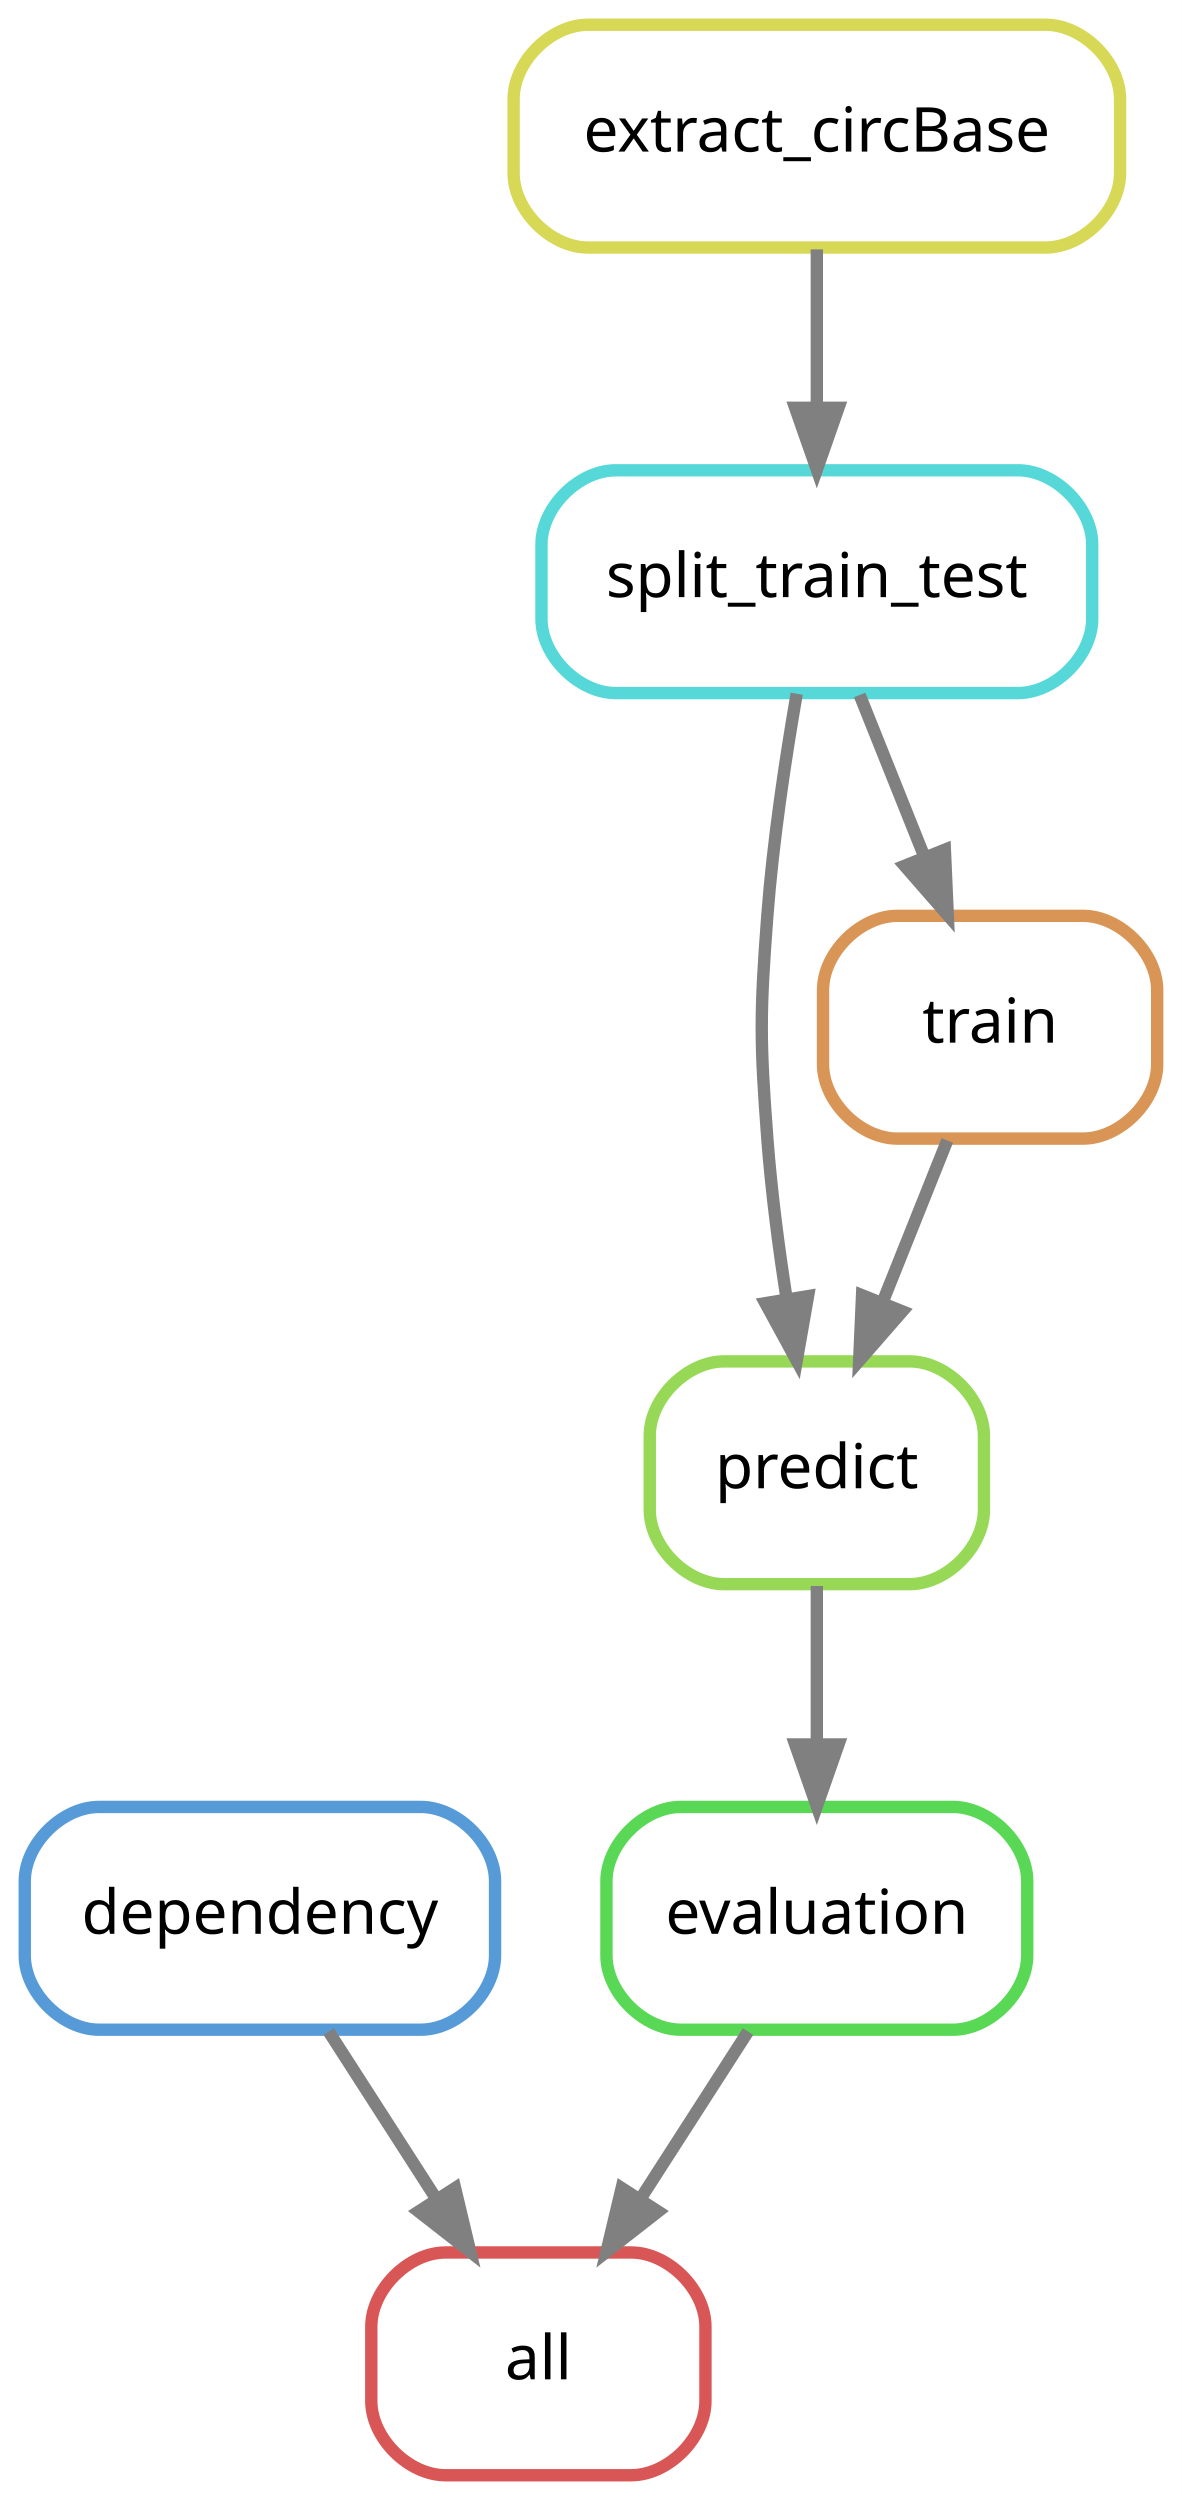
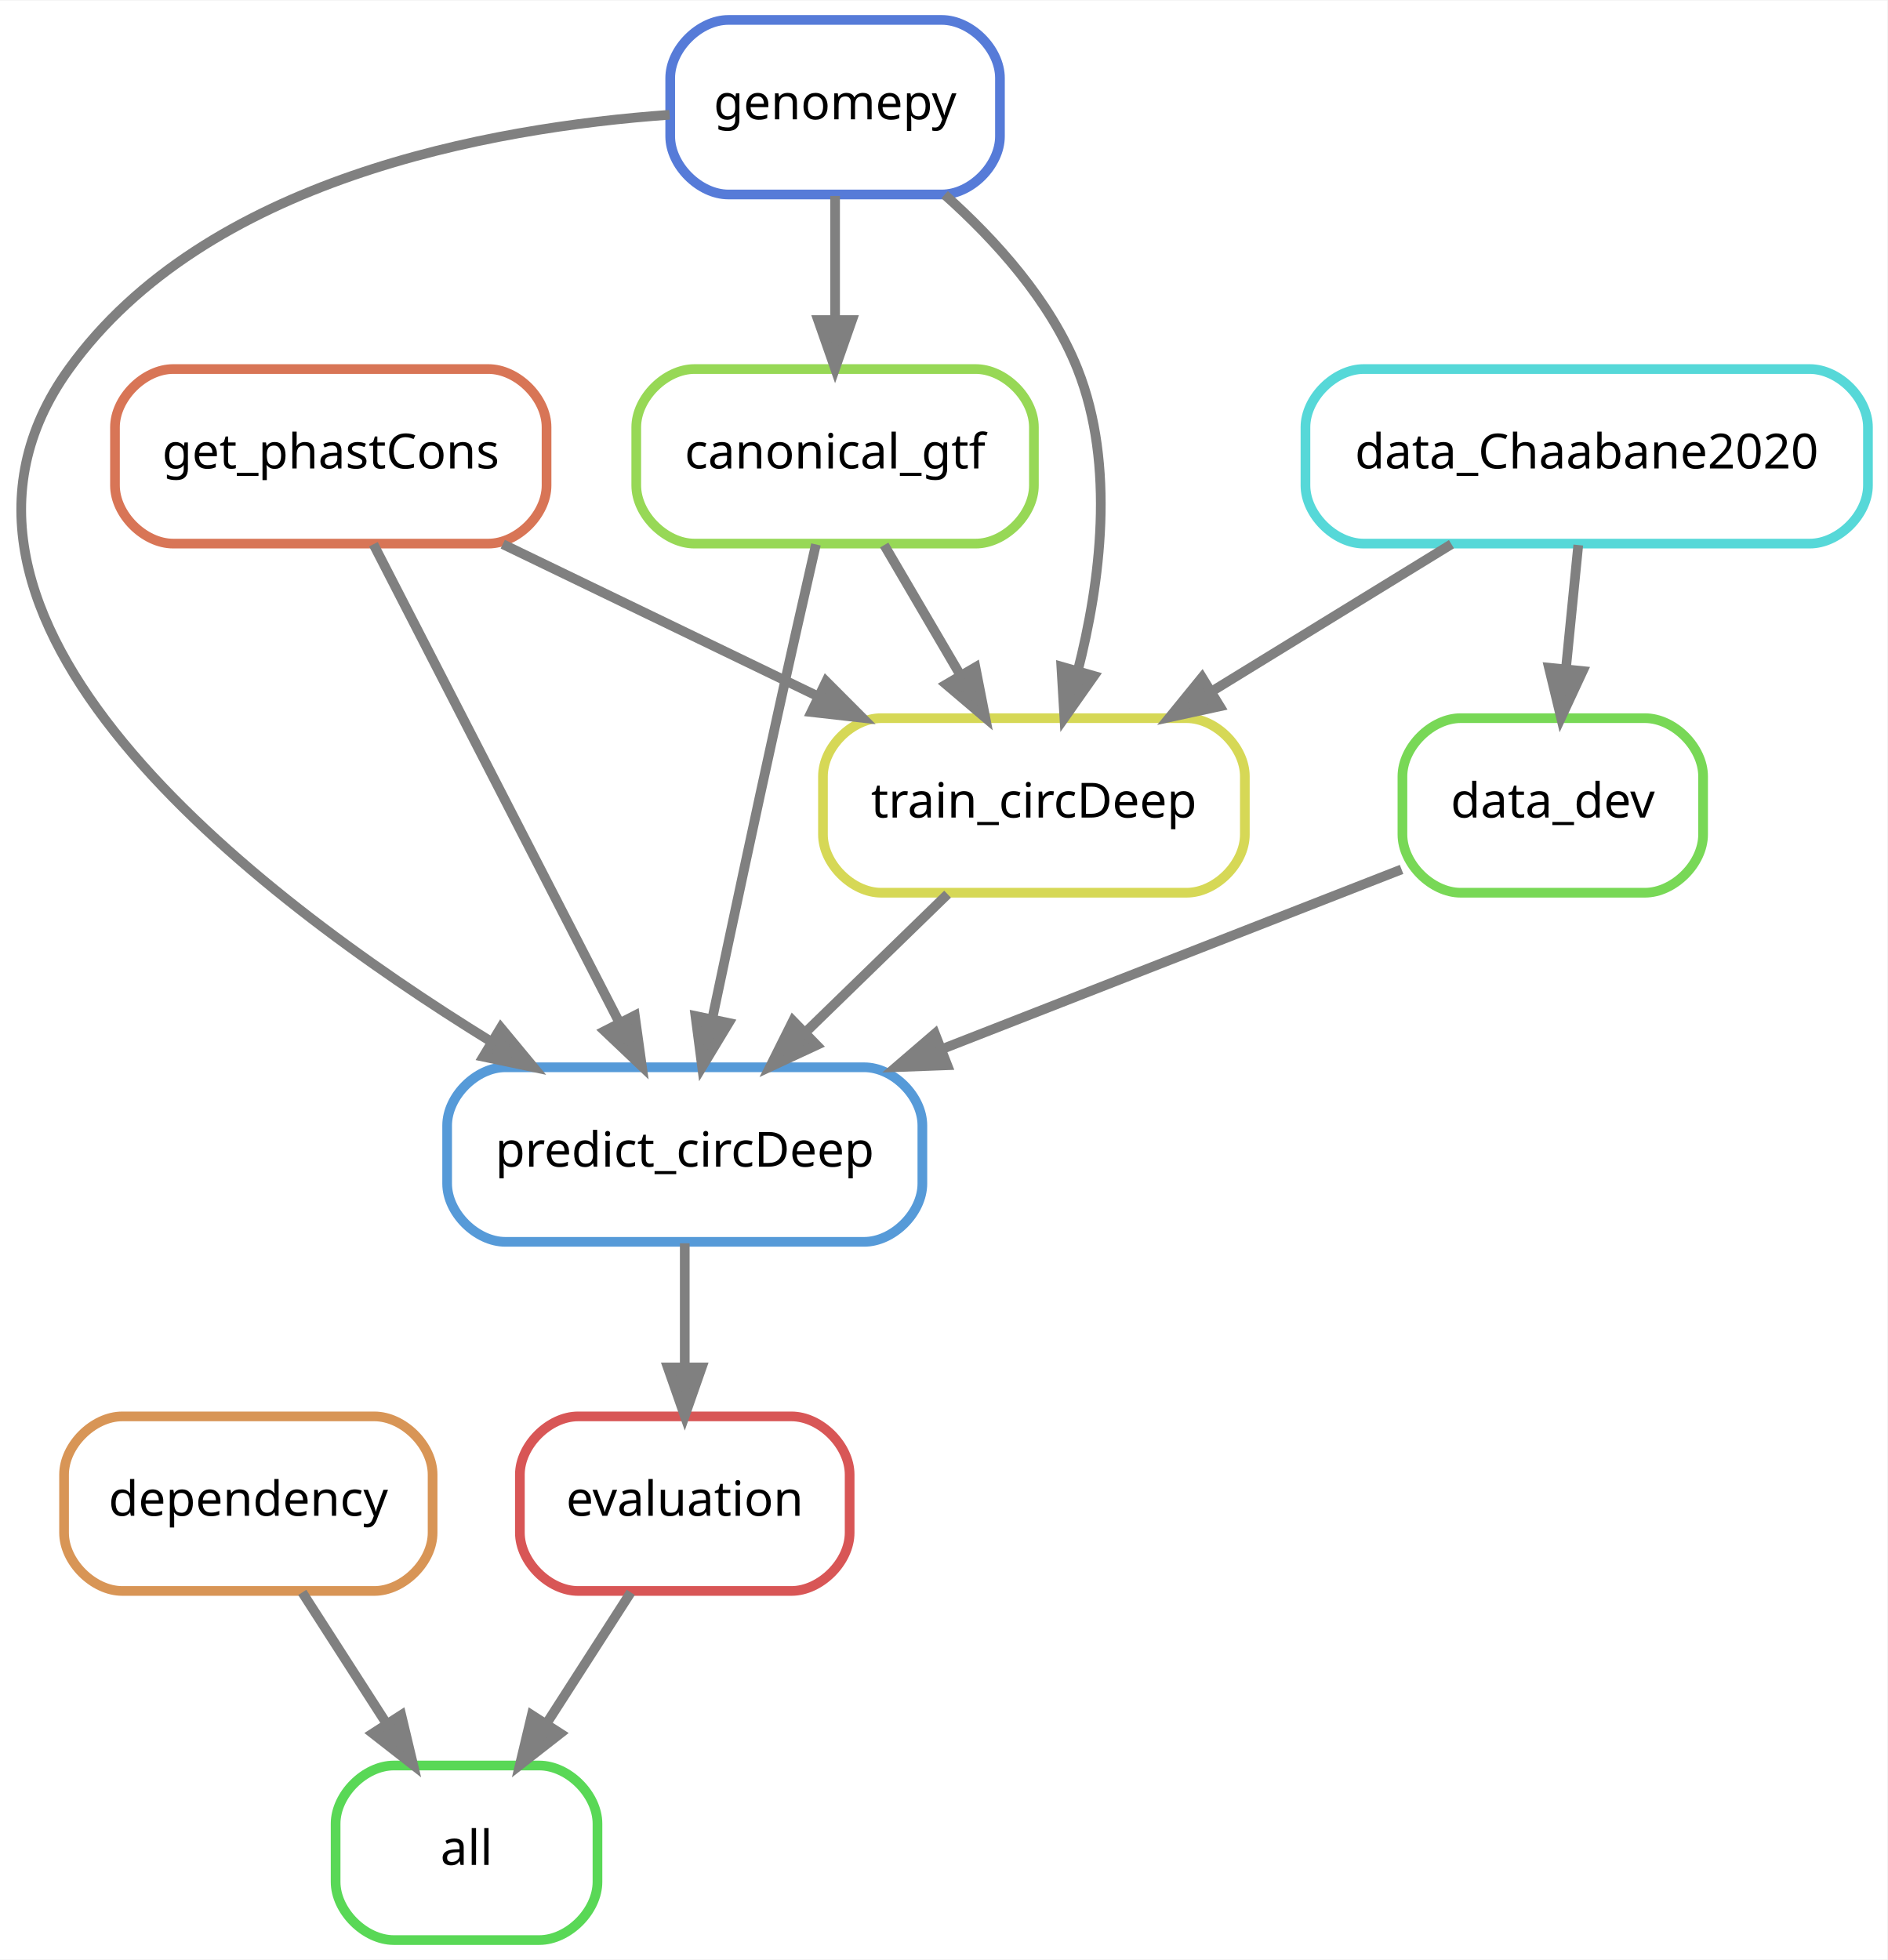
- <svg xmlns="http://www.w3.org/2000/svg" width="191pt" height="404pt" viewBox="0.00 0.00 191.00 404.00">
+ <svg xmlns="http://www.w3.org/2000/svg" width="389pt" height="404pt" viewBox="0.00 0.00 389.21 404.00">
  <g id="graph0" class="graph" transform="scale(1 1) rotate(0) translate(4 400)">
-     <polygon fill="white" stroke="transparent" points="-4,4 -4,-400 187,-400 187,4 -4,4" />
+     <polygon fill="white" stroke="transparent" points="-4,4 -4,-400 385.21,-400 385.21,4 -4,4" />
    <g id="node1" class="node">
-       <path fill="none" stroke="#d85656" stroke-width="2" d="M98,-36C98,-36 68,-36 68,-36 62,-36 56,-30 56,-24 56,-24 56,-12 56,-12 56,-6 62,0 68,0 68,0 98,0 98,0 104,0 110,-6 110,-12 110,-12 110,-24 110,-24 110,-30 104,-36 98,-36" />
-       <text text-anchor="middle" x="83" y="-15.5" font-family="sans" font-size="10.00">all</text>
+       <path fill="none" stroke="#59d856" stroke-width="2" d="M107.21,-36C107.21,-36 77.21,-36 77.21,-36 71.21,-36 65.21,-30 65.21,-24 65.21,-24 65.21,-12 65.21,-12 65.21,-6 71.21,0 77.21,0 77.21,0 107.21,0 107.21,0 113.21,0 119.21,-6 119.21,-12 119.21,-12 119.21,-24 119.21,-24 119.21,-30 113.21,-36 107.21,-36" />
+       <text text-anchor="middle" x="92.21" y="-15.5" font-family="sans" font-size="10.00">all</text>
    </g>
    <g id="node2" class="node">
-       <path fill="none" stroke="#569ad8" stroke-width="2" d="M64,-108C64,-108 12,-108 12,-108 6,-108 0,-102 0,-96 0,-96 0,-84 0,-84 0,-78 6,-72 12,-72 12,-72 64,-72 64,-72 70,-72 76,-78 76,-84 76,-84 76,-96 76,-96 76,-102 70,-108 64,-108" />
-       <text text-anchor="middle" x="38" y="-87.5" font-family="sans" font-size="10.00">dependency</text>
+       <path fill="none" stroke="#d89556" stroke-width="2" d="M73.21,-108C73.21,-108 21.21,-108 21.21,-108 15.21,-108 9.21,-102 9.21,-96 9.21,-96 9.21,-84 9.21,-84 9.21,-78 15.21,-72 21.21,-72 21.21,-72 73.21,-72 73.21,-72 79.21,-72 85.21,-78 85.21,-84 85.21,-84 85.21,-96 85.21,-96 85.21,-102 79.21,-108 73.21,-108" />
+       <text text-anchor="middle" x="47.21" y="-87.5" font-family="sans" font-size="10.00">dependency</text>
+     </g>
+     <g id="edge2" class="edge">
+       <path fill="none" stroke="grey" stroke-width="2" d="M58.33,-71.7C63.56,-63.56 69.91,-53.69 75.68,-44.7" />
+       <polygon fill="grey" stroke="grey" stroke-width="2" points="78.75,-46.41 81.21,-36.1 72.86,-42.62 78.75,-46.41" />
+     </g>
+     <g id="node3" class="node">
+       <path fill="none" stroke="#d85656" stroke-width="2" d="M159.21,-108C159.21,-108 115.21,-108 115.21,-108 109.21,-108 103.21,-102 103.21,-96 103.21,-96 103.21,-84 103.21,-84 103.21,-78 109.21,-72 115.21,-72 115.21,-72 159.21,-72 159.21,-72 165.21,-72 171.21,-78 171.21,-84 171.21,-84 171.21,-96 171.21,-96 171.21,-102 165.21,-108 159.21,-108" />
+       <text text-anchor="middle" x="137.21" y="-87.5" font-family="sans" font-size="10.00">evaluation</text>
    </g>
    <g id="edge1" class="edge">
-       <path fill="none" stroke="grey" stroke-width="2" d="M49.12,-71.7C54.36,-63.56 60.7,-53.69 66.48,-44.7" />
-       <polygon fill="grey" stroke="grey" stroke-width="2" points="69.54,-46.41 72,-36.1 63.65,-42.62 69.54,-46.41" />
-     </g>
-     <g id="node3" class="node">
-       <path fill="none" stroke="#59d856" stroke-width="2" d="M150,-108C150,-108 106,-108 106,-108 100,-108 94,-102 94,-96 94,-96 94,-84 94,-84 94,-78 100,-72 106,-72 106,-72 150,-72 150,-72 156,-72 162,-78 162,-84 162,-84 162,-96 162,-96 162,-102 156,-108 150,-108" />
-       <text text-anchor="middle" x="128" y="-87.5" font-family="sans" font-size="10.00">evaluation</text>
-     </g>
-     <g id="edge2" class="edge">
-       <path fill="none" stroke="grey" stroke-width="2" d="M116.88,-71.7C111.64,-63.56 105.3,-53.69 99.52,-44.7" />
-       <polygon fill="grey" stroke="grey" stroke-width="2" points="102.35,-42.62 94,-36.1 96.46,-46.41 102.35,-42.62" />
+       <path fill="none" stroke="grey" stroke-width="2" d="M126.08,-71.7C120.85,-63.56 114.51,-53.69 108.73,-44.7" />
+       <polygon fill="grey" stroke="grey" stroke-width="2" points="111.55,-42.62 103.2,-36.1 105.66,-46.41 111.55,-42.62" />
    </g>
    <g id="node4" class="node">
-       <path fill="none" stroke="#97d856" stroke-width="2" d="M143,-180C143,-180 113,-180 113,-180 107,-180 101,-174 101,-168 101,-168 101,-156 101,-156 101,-150 107,-144 113,-144 113,-144 143,-144 143,-144 149,-144 155,-150 155,-156 155,-156 155,-168 155,-168 155,-174 149,-180 143,-180" />
-       <text text-anchor="middle" x="128" y="-159.5" font-family="sans" font-size="10.00">predict</text>
+       <path fill="none" stroke="#569ad8" stroke-width="2" d="M174.21,-180C174.21,-180 100.21,-180 100.21,-180 94.21,-180 88.21,-174 88.21,-168 88.21,-168 88.21,-156 88.21,-156 88.21,-150 94.21,-144 100.21,-144 100.21,-144 174.21,-144 174.21,-144 180.21,-144 186.21,-150 186.21,-156 186.21,-156 186.21,-168 186.21,-168 186.21,-174 180.21,-180 174.21,-180" />
+       <text text-anchor="middle" x="137.21" y="-159.5" font-family="sans" font-size="10.00">predict_circDeep</text>
    </g>
    <g id="edge3" class="edge">
-       <path fill="none" stroke="grey" stroke-width="2" d="M128,-143.7C128,-135.98 128,-126.71 128,-118.11" />
-       <polygon fill="grey" stroke="grey" stroke-width="2" points="131.5,-118.1 128,-108.1 124.5,-118.1 131.5,-118.1" />
+       <path fill="none" stroke="grey" stroke-width="2" d="M137.21,-143.7C137.21,-135.98 137.21,-126.71 137.21,-118.11" />
+       <polygon fill="grey" stroke="grey" stroke-width="2" points="140.71,-118.1 137.21,-108.1 133.71,-118.1 140.71,-118.1" />
    </g>
    <g id="node5" class="node">
-       <path fill="none" stroke="#d89556" stroke-width="2" d="M171,-252C171,-252 141,-252 141,-252 135,-252 129,-246 129,-240 129,-240 129,-228 129,-228 129,-222 135,-216 141,-216 141,-216 171,-216 171,-216 177,-216 183,-222 183,-228 183,-228 183,-240 183,-240 183,-246 177,-252 171,-252" />
-       <text text-anchor="middle" x="156" y="-231.5" font-family="sans" font-size="10.00">train</text>
+       <path fill="none" stroke="#d87556" stroke-width="2" d="M96.71,-324C96.71,-324 31.71,-324 31.71,-324 25.71,-324 19.71,-318 19.71,-312 19.71,-312 19.71,-300 19.71,-300 19.71,-294 25.71,-288 31.71,-288 31.71,-288 96.71,-288 96.71,-288 102.71,-288 108.71,-294 108.71,-300 108.71,-300 108.71,-312 108.71,-312 108.71,-318 102.71,-324 96.71,-324" />
+       <text text-anchor="middle" x="64.21" y="-303.5" font-family="sans" font-size="10.00">get_phastCons</text>
    </g>
    <g id="edge4" class="edge">
-       <path fill="none" stroke="grey" stroke-width="2" d="M149.08,-215.7C145.93,-207.81 142.12,-198.3 138.62,-189.55" />
-       <polygon fill="grey" stroke="grey" stroke-width="2" points="141.81,-188.09 134.84,-180.1 135.31,-190.69 141.81,-188.09" />
+       <path fill="none" stroke="grey" stroke-width="2" d="M73.01,-287.87C85.62,-263.35 108.91,-218.03 123.71,-189.26" />
+       <polygon fill="grey" stroke="grey" stroke-width="2" points="126.91,-190.68 128.37,-180.19 120.68,-187.48 126.91,-190.68" />
+     </g>
+     <g id="node10" class="node">
+       <path fill="none" stroke="#d6d856" stroke-width="2" d="M240.71,-252C240.71,-252 177.71,-252 177.71,-252 171.71,-252 165.71,-246 165.71,-240 165.71,-240 165.71,-228 165.71,-228 165.71,-222 171.71,-216 177.71,-216 177.71,-216 240.71,-216 240.71,-216 246.71,-216 252.71,-222 252.71,-228 252.71,-228 252.71,-240 252.71,-240 252.71,-246 246.71,-252 240.71,-252" />
+       <text text-anchor="middle" x="209.21" y="-231.5" font-family="sans" font-size="10.00">train_circDeep</text>
+     </g>
+     <g id="edge12" class="edge">
+       <path fill="none" stroke="grey" stroke-width="2" d="M99.68,-287.88C119.32,-278.39 143.93,-266.51 164.84,-256.42" />
+       <polygon fill="grey" stroke="grey" stroke-width="2" points="166.37,-259.57 173.85,-252.07 163.32,-253.26 166.37,-259.57" />
    </g>
    <g id="node6" class="node">
-       <path fill="none" stroke="#56d8d8" stroke-width="2" d="M160.5,-324C160.5,-324 95.5,-324 95.5,-324 89.5,-324 83.5,-318 83.5,-312 83.5,-312 83.5,-300 83.5,-300 83.5,-294 89.5,-288 95.5,-288 95.5,-288 160.5,-288 160.5,-288 166.5,-288 172.5,-294 172.5,-300 172.5,-300 172.5,-312 172.5,-312 172.5,-318 166.5,-324 160.5,-324" />
-       <text text-anchor="middle" x="128" y="-303.5" font-family="sans" font-size="10.00">split_train_test</text>
+       <path fill="none" stroke="#567bd8" stroke-width="2" d="M190.21,-396C190.21,-396 146.21,-396 146.21,-396 140.21,-396 134.21,-390 134.21,-384 134.21,-384 134.21,-372 134.21,-372 134.21,-366 140.21,-360 146.21,-360 146.21,-360 190.21,-360 190.21,-360 196.21,-360 202.21,-366 202.21,-372 202.21,-372 202.21,-384 202.21,-384 202.21,-390 196.21,-396 190.21,-396" />
+       <text text-anchor="middle" x="168.21" y="-375.5" font-family="sans" font-size="10.00">genomepy</text>
+     </g>
+     <g id="edge8" class="edge">
+       <path fill="none" stroke="grey" stroke-width="2" d="M134.09,-376.44C96.71,-373.76 38.34,-363.11 10.21,-324 -26.47,-273.02 47.71,-215.85 97.38,-185.23" />
+       <polygon fill="grey" stroke="grey" stroke-width="2" points="99.27,-188.17 106.03,-180.01 95.66,-182.18 99.27,-188.17" />
+     </g>
+     <g id="node7" class="node">
+       <path fill="none" stroke="#97d856" stroke-width="2" d="M197.21,-324C197.21,-324 139.21,-324 139.21,-324 133.21,-324 127.21,-318 127.21,-312 127.21,-312 127.21,-300 127.21,-300 127.21,-294 133.21,-288 139.21,-288 139.21,-288 197.21,-288 197.21,-288 203.21,-288 209.21,-294 209.21,-300 209.21,-300 209.21,-312 209.21,-312 209.21,-318 203.21,-324 197.21,-324" />
+       <text text-anchor="middle" x="168.21" y="-303.5" font-family="sans" font-size="10.00">canonical_gtf</text>
+     </g>
+     <g id="edge9" class="edge">
+       <path fill="none" stroke="grey" stroke-width="2" d="M168.21,-359.7C168.21,-351.98 168.21,-342.71 168.21,-334.11" />
+       <polygon fill="grey" stroke="grey" stroke-width="2" points="171.71,-334.1 168.21,-324.1 164.71,-334.1 171.71,-334.1" />
+     </g>
+     <g id="edge13" class="edge">
+       <path fill="none" stroke="grey" stroke-width="2" d="M190.8,-359.96C201.26,-350.63 212.6,-338.11 218.21,-324 226.1,-304.12 222.9,-279.87 218.25,-261.71" />
+       <polygon fill="grey" stroke="grey" stroke-width="2" points="221.6,-260.71 215.5,-252.05 214.87,-262.63 221.6,-260.71" />
+     </g>
+     <g id="edge6" class="edge">
+       <path fill="none" stroke="grey" stroke-width="2" d="M164.26,-287.83C161.89,-277.46 158.84,-263.98 156.21,-252 151.65,-231.3 146.65,-207.85 142.93,-190.22" />
+       <polygon fill="grey" stroke="grey" stroke-width="2" points="146.27,-189.14 140.79,-180.08 139.42,-190.58 146.27,-189.14" />
+     </g>
+     <g id="edge11" class="edge">
+       <path fill="none" stroke="grey" stroke-width="2" d="M178.34,-287.7C183.06,-279.64 188.77,-269.89 193.99,-260.98" />
+       <polygon fill="grey" stroke="grey" stroke-width="2" points="197.15,-262.5 199.19,-252.1 191.11,-258.96 197.15,-262.5" />
+     </g>
+     <g id="node8" class="node">
+       <path fill="none" stroke="#78d856" stroke-width="2" d="M335.21,-252C335.21,-252 297.21,-252 297.21,-252 291.21,-252 285.21,-246 285.21,-240 285.21,-240 285.21,-228 285.21,-228 285.21,-222 291.21,-216 297.21,-216 297.21,-216 335.21,-216 335.21,-216 341.21,-216 347.21,-222 347.21,-228 347.21,-228 347.21,-240 347.21,-240 347.21,-246 341.21,-252 335.21,-252" />
+       <text text-anchor="middle" x="316.21" y="-231.5" font-family="sans" font-size="10.00">data_dev</text>
+     </g>
+     <g id="edge7" class="edge">
+       <path fill="none" stroke="grey" stroke-width="2" d="M285.03,-220.81C258.88,-210.58 220.98,-195.76 190.1,-183.69" />
+       <polygon fill="grey" stroke="grey" stroke-width="2" points="191.35,-180.42 180.76,-180.03 188.8,-186.94 191.35,-180.42" />
+     </g>
+     <g id="node9" class="node">
+       <path fill="none" stroke="#56d8d8" stroke-width="2" d="M369.21,-324C369.21,-324 277.21,-324 277.21,-324 271.21,-324 265.21,-318 265.21,-312 265.21,-312 265.21,-300 265.21,-300 265.21,-294 271.21,-288 277.21,-288 277.21,-288 369.21,-288 369.21,-288 375.21,-288 381.21,-294 381.21,-300 381.21,-300 381.21,-312 381.21,-312 381.21,-318 375.21,-324 369.21,-324" />
+       <text text-anchor="middle" x="323.21" y="-303.5" font-family="sans" font-size="10.00">data_Chaabane2020</text>
+     </g>
+     <g id="edge10" class="edge">
+       <path fill="none" stroke="grey" stroke-width="2" d="M321.47,-287.7C320.7,-279.98 319.78,-270.71 318.92,-262.11" />
+       <polygon fill="grey" stroke="grey" stroke-width="2" points="322.39,-261.71 317.92,-252.1 315.43,-262.4 322.39,-261.71" />
+     </g>
+     <g id="edge14" class="edge">
+       <path fill="none" stroke="grey" stroke-width="2" d="M295.32,-287.88C280.41,-278.72 261.88,-267.34 245.82,-257.48" />
+       <polygon fill="grey" stroke="grey" stroke-width="2" points="247.55,-254.44 237.2,-252.19 243.89,-260.41 247.55,-254.44" />
    </g>
    <g id="edge5" class="edge">
-       <path fill="none" stroke="grey" stroke-width="2" d="M124.75,-287.89C122.95,-277.54 120.91,-264.06 120,-252 118.8,-236.04 118.8,-231.96 120,-216 120.64,-207.52 121.84,-198.34 123.12,-190.04" />
-       <polygon fill="grey" stroke="grey" stroke-width="2" points="126.58,-190.55 124.75,-180.11 119.68,-189.41 126.58,-190.55" />
-     </g>
-     <g id="edge6" class="edge">
-       <path fill="none" stroke="grey" stroke-width="2" d="M134.92,-287.7C138.07,-279.81 141.88,-270.3 145.38,-261.55" />
-       <polygon fill="grey" stroke="grey" stroke-width="2" points="148.69,-262.69 149.16,-252.1 142.19,-260.09 148.69,-262.69" />
-     </g>
-     <g id="node7" class="node">
-       <path fill="none" stroke="#d6d856" stroke-width="2" d="M165,-396C165,-396 91,-396 91,-396 85,-396 79,-390 79,-384 79,-384 79,-372 79,-372 79,-366 85,-360 91,-360 91,-360 165,-360 165,-360 171,-360 177,-366 177,-372 177,-372 177,-384 177,-384 177,-390 171,-396 165,-396" />
-       <text text-anchor="middle" x="128" y="-375.5" font-family="sans" font-size="10.00">extract_circBase</text>
-     </g>
-     <g id="edge7" class="edge">
-       <path fill="none" stroke="grey" stroke-width="2" d="M128,-359.7C128,-351.98 128,-342.71 128,-334.11" />
-       <polygon fill="grey" stroke="grey" stroke-width="2" points="131.5,-334.1 128,-324.1 124.5,-334.1 131.5,-334.1" />
+       <path fill="none" stroke="grey" stroke-width="2" d="M191.41,-215.7C182.6,-207.14 171.82,-196.66 162.2,-187.3" />
+       <polygon fill="grey" stroke="grey" stroke-width="2" points="164.41,-184.57 154.8,-180.1 159.53,-189.58 164.41,-184.57" />
    </g>
  </g>
</svg>
